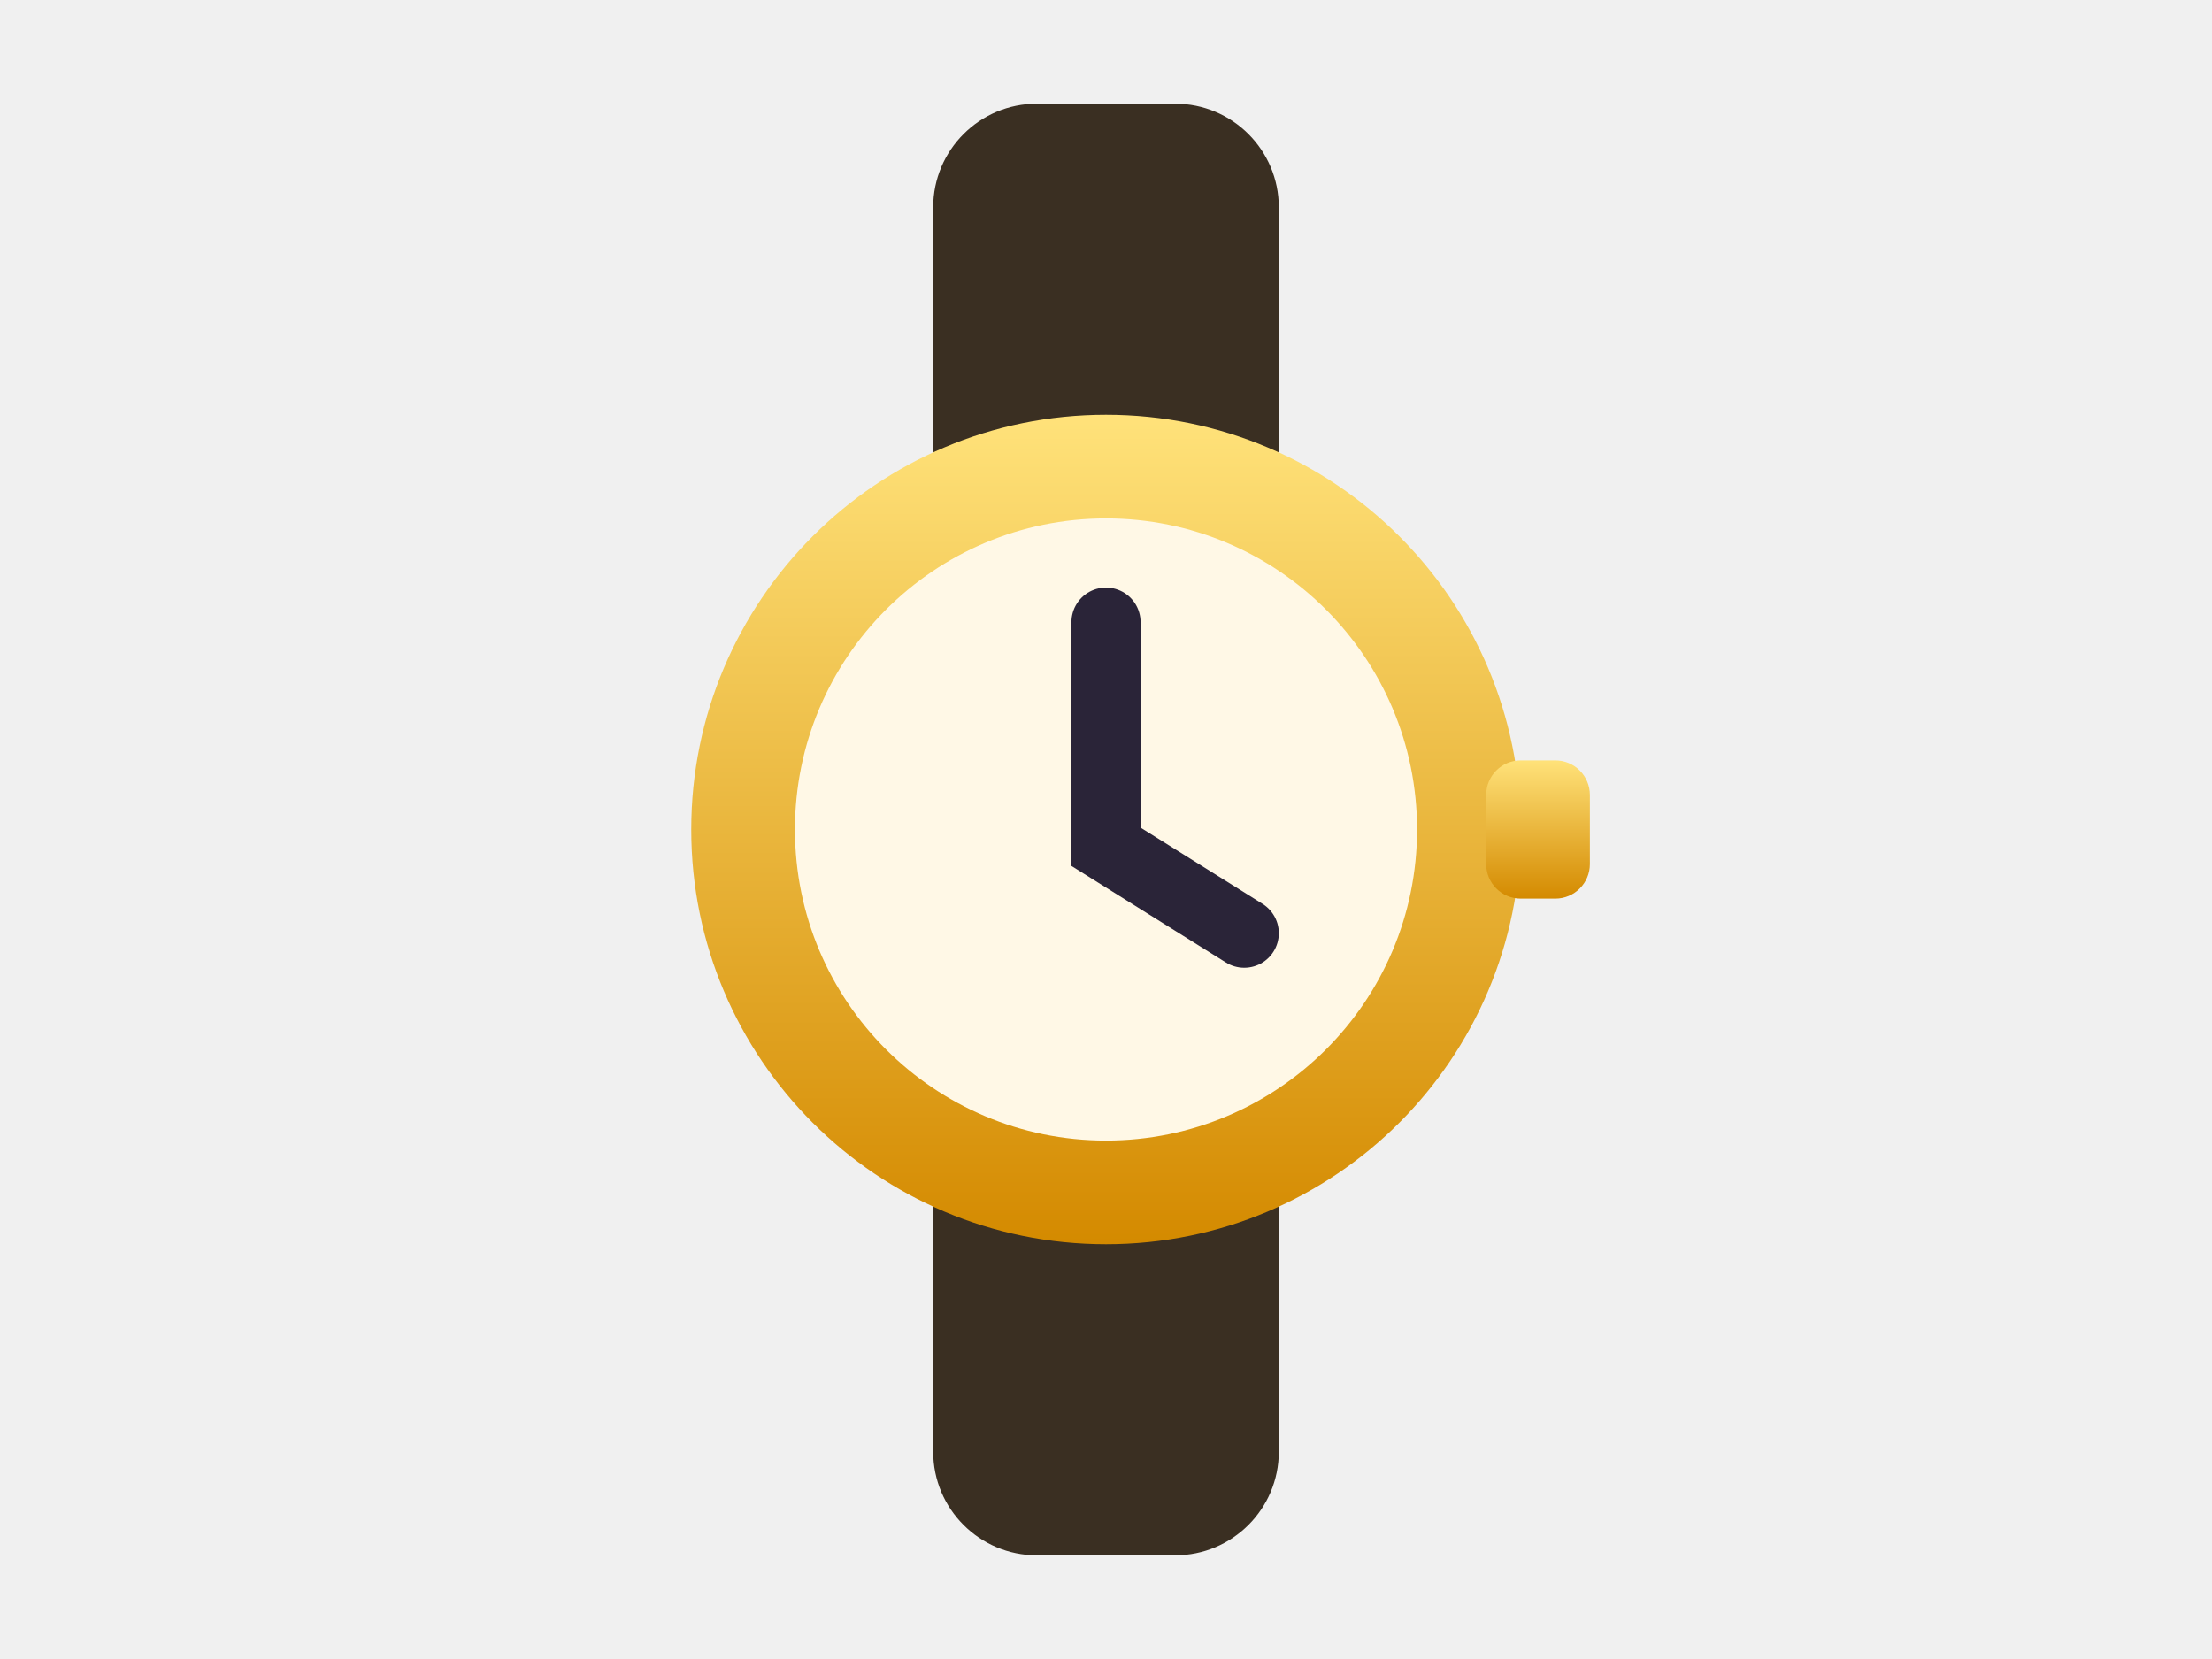
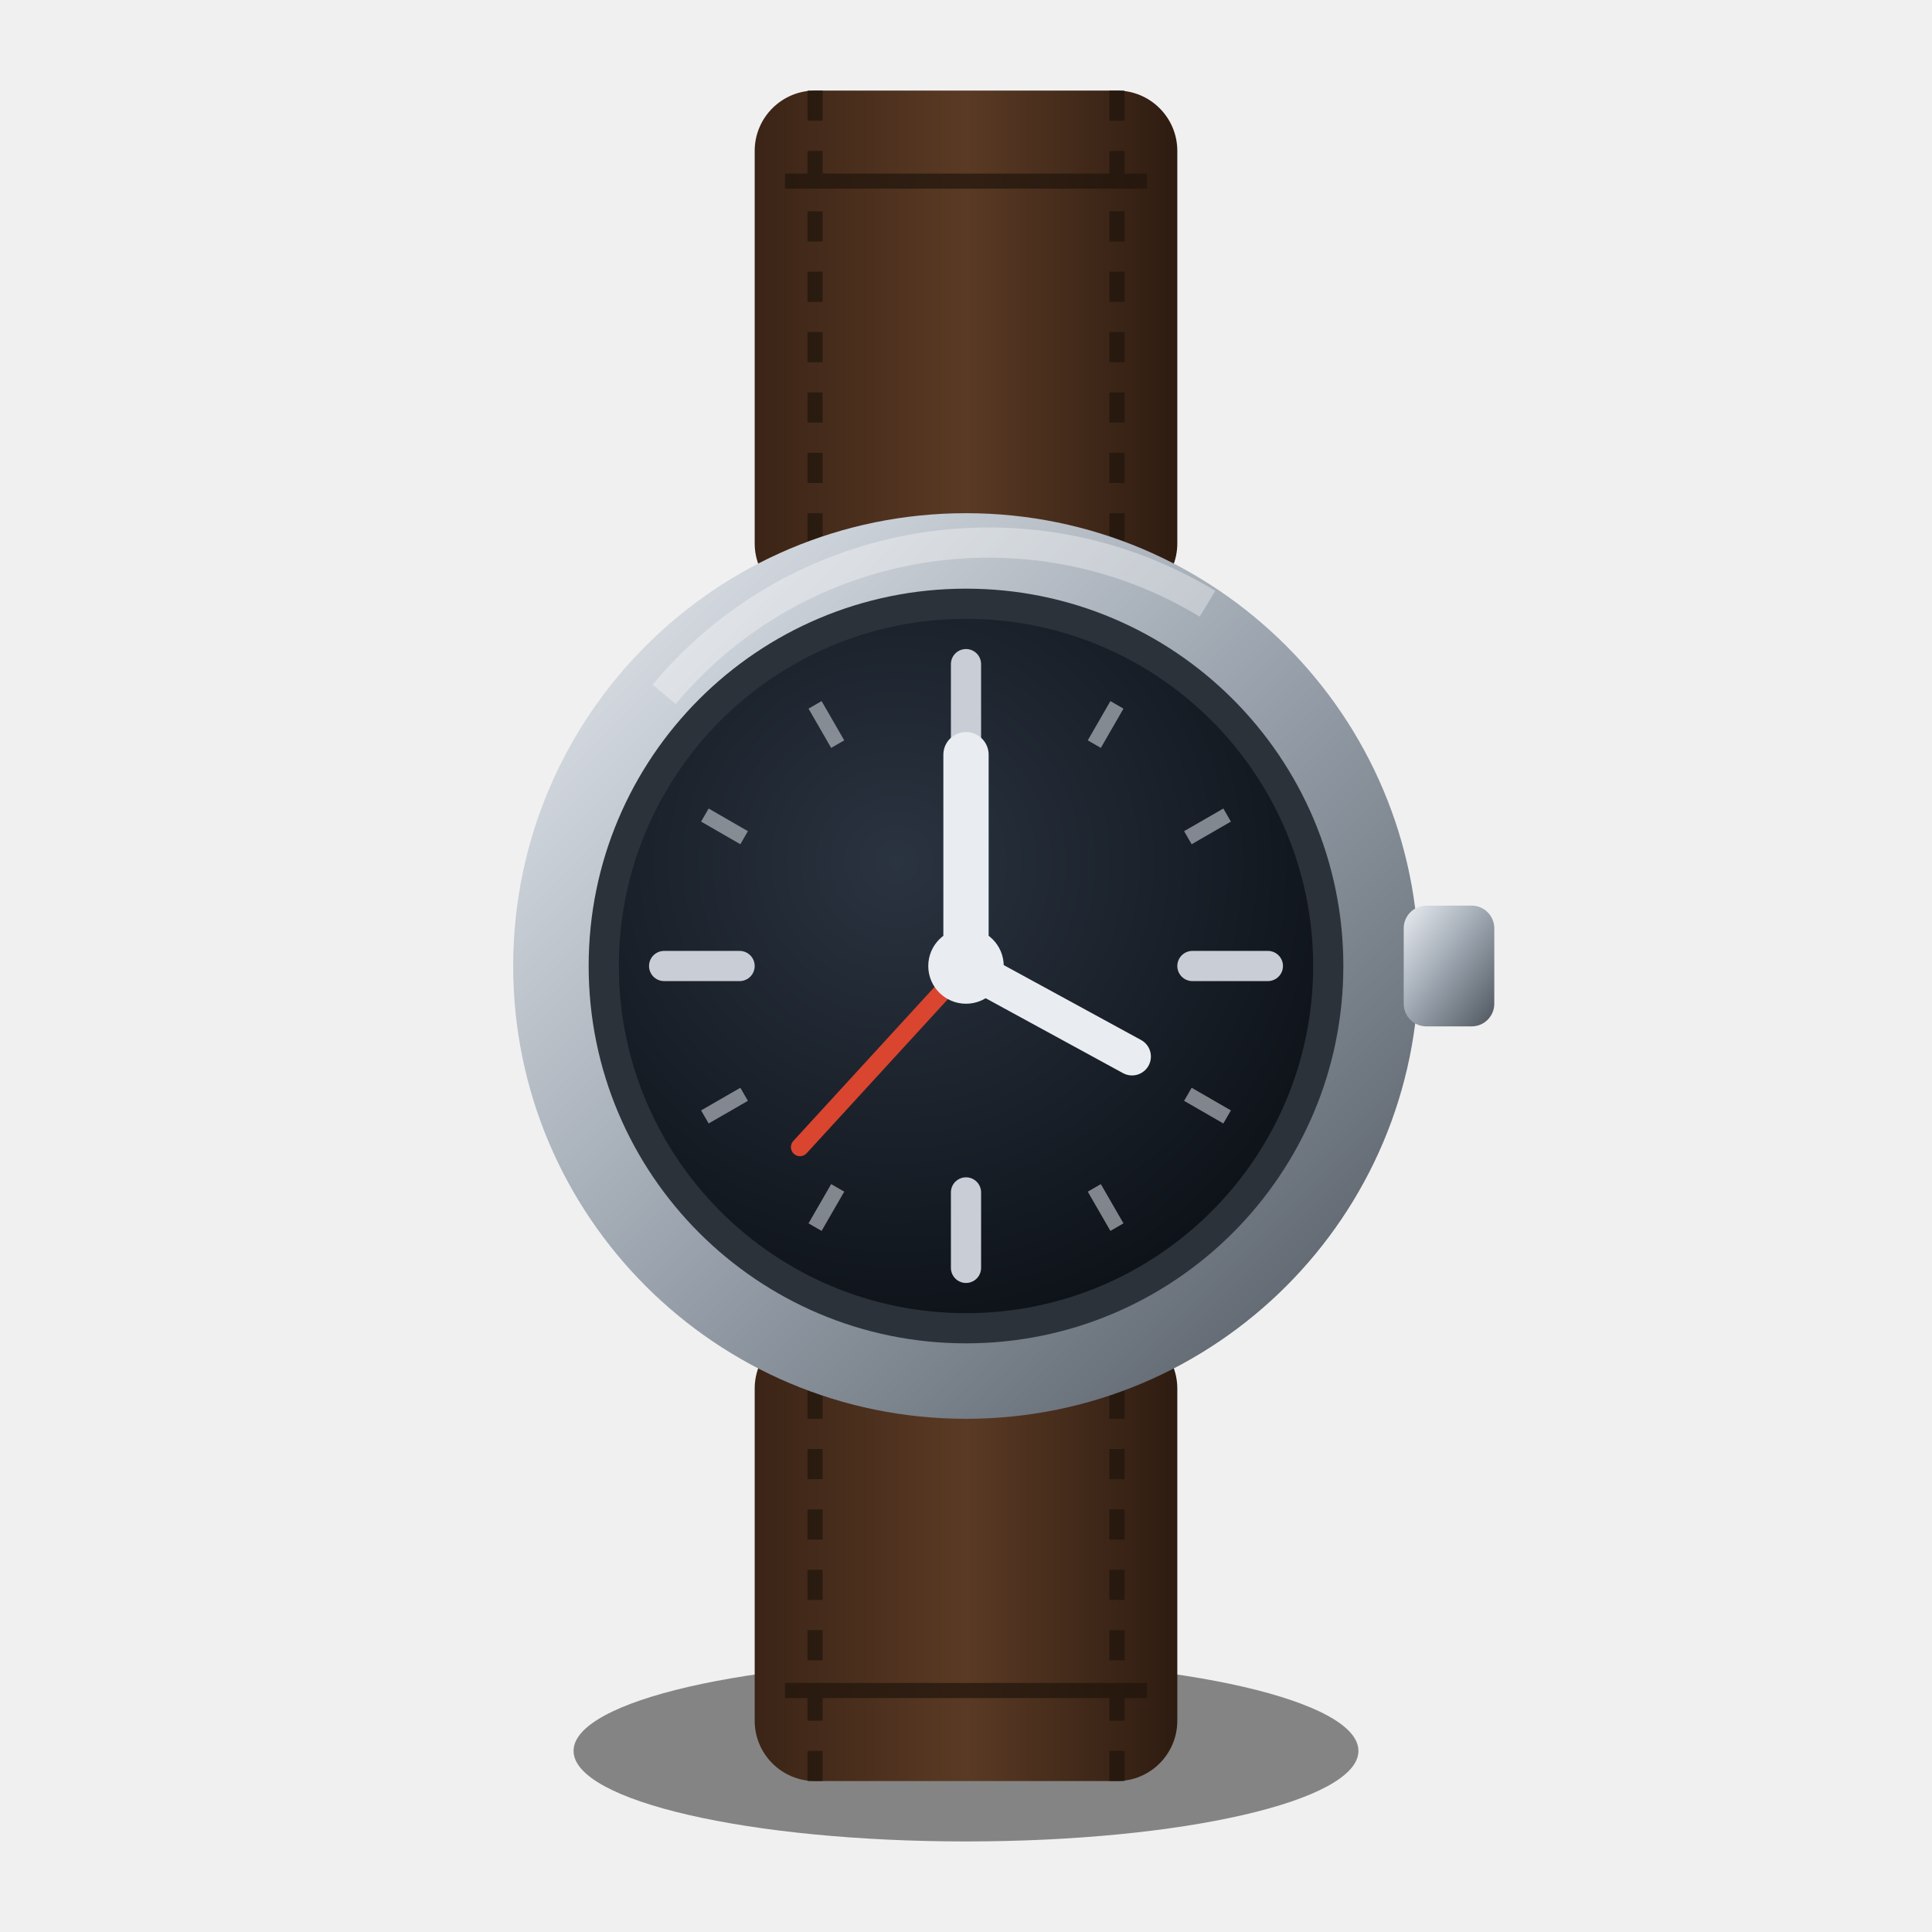
- <svg xmlns="http://www.w3.org/2000/svg" viewBox="0 0 128 96">
+ <svg xmlns="http://www.w3.org/2000/svg" viewBox="0 0 128 128">
  <defs>
-     <linearGradient id="o" x1="0" y1="0" x2="0" y2="1">
-       <stop offset="0" stop-color="#ffe27a" />
-       <stop offset="1" stop-color="#d48a00" />
+     <linearGradient id="aco" x1="0" y1="0" x2="1" y2="1">
+       <stop offset="0" stop-color="#e9edf2" />
+       <stop offset="0.5" stop-color="#9aa3ad" />
+       <stop offset="1" stop-color="#4e555e" />
    </linearGradient>
-     <linearGradient id="m" x1="0" y1="0" x2="0" y2="1">
-       <stop offset="0" stop-color="#5b5470" />
-       <stop offset="1" stop-color="#2a2438" />
+     <linearGradient id="couro" x1="0" y1="0" x2="1" y2="0">
+       <stop offset="0" stop-color="#3b2416" />
+       <stop offset="0.5" stop-color="#5a3a24" />
+       <stop offset="1" stop-color="#2e1c11" />
    </linearGradient>
-     <linearGradient id="r" x1="0" y1="0" x2="1" y2="1">
-       <stop offset="0" stop-color="#d9b8ff" />
-       <stop offset="1" stop-color="#8b3fe0" />
-     </linearGradient>
+     <radialGradient id="mostrador" cx="0.4" cy="0.35" r="0.7">
+       <stop offset="0" stop-color="#2a3340" />
+       <stop offset="1" stop-color="#0d1218" />
+     </radialGradient>
  </defs>
-   <rect x="54" y="6" width="20" height="84" rx="6" fill="#3a2f22" />
-   <circle cx="64" cy="48" r="24" fill="url(#o)" />
-   <circle cx="64" cy="48" r="18" fill="#fff8e6" />
-   <path d="M64 36v13l8 5" stroke="#2a2438" stroke-width="4" stroke-linecap="round" fill="none" />
-   <rect x="86" y="44" width="6" height="8" rx="2" fill="url(#o)" />
+   <ellipse cx="64" cy="116" rx="26" ry="6" fill="#000" opacity="0.45" />
+   <rect x="50" y="6" width="28" height="34" rx="4" fill="url(#couro)" />
+   <rect x="50" y="88" width="28" height="30" rx="4" fill="url(#couro)" />
+   <g stroke="#20140c" stroke-width="1" opacity="0.7">
+     <path d="M52 12h24M52 112h24" />
+     <path d="M54 6v34M74 6v34M54 88v30M74 88v30" stroke-dasharray="2 2" />
+   </g>
+   <circle cx="64" cy="64" r="30" fill="url(#aco)" />
+   <circle cx="64" cy="64" r="25" fill="#2c323a" />
+   <circle cx="64" cy="64" r="23" fill="url(#mostrador)" />
+   <g stroke="#c9ced6" stroke-width="2" stroke-linecap="round">
+     <path d="M64 44v5M64 79v5M44 64h5M79 64h5" />
+   </g>
+   <g stroke="#c9ced6" stroke-width="1" opacity="0.6">
+     <path d="M74 46.7l-1.5 2.6M81.3 54l-2.6 1.5M81.3 74l-2.6-1.5M74 81.3l-1.5-2.6M54 81.3l1.5-2.6M46.7 74l2.6-1.5M46.7 54l2.6 1.5M54 46.7l1.5 2.6" />
+   </g>
+   <path d="M64 64 L64 50" stroke="#e9edf2" stroke-width="3" stroke-linecap="round" />
+   <path d="M64 64 L75 70" stroke="#e9edf2" stroke-width="2.5" stroke-linecap="round" />
+   <path d="M64 64 L53 76" stroke="#d9452f" stroke-width="1.2" stroke-linecap="round" />
+   <circle cx="64" cy="64" r="2.5" fill="#e9edf2" />
+   <rect x="93" y="60" width="6" height="8" rx="1.5" fill="url(#aco)" />
+   <path d="M44 46 A28 28 0 0 1 80 40" stroke="#fff" stroke-width="2" fill="none" opacity="0.35" />
</svg>
